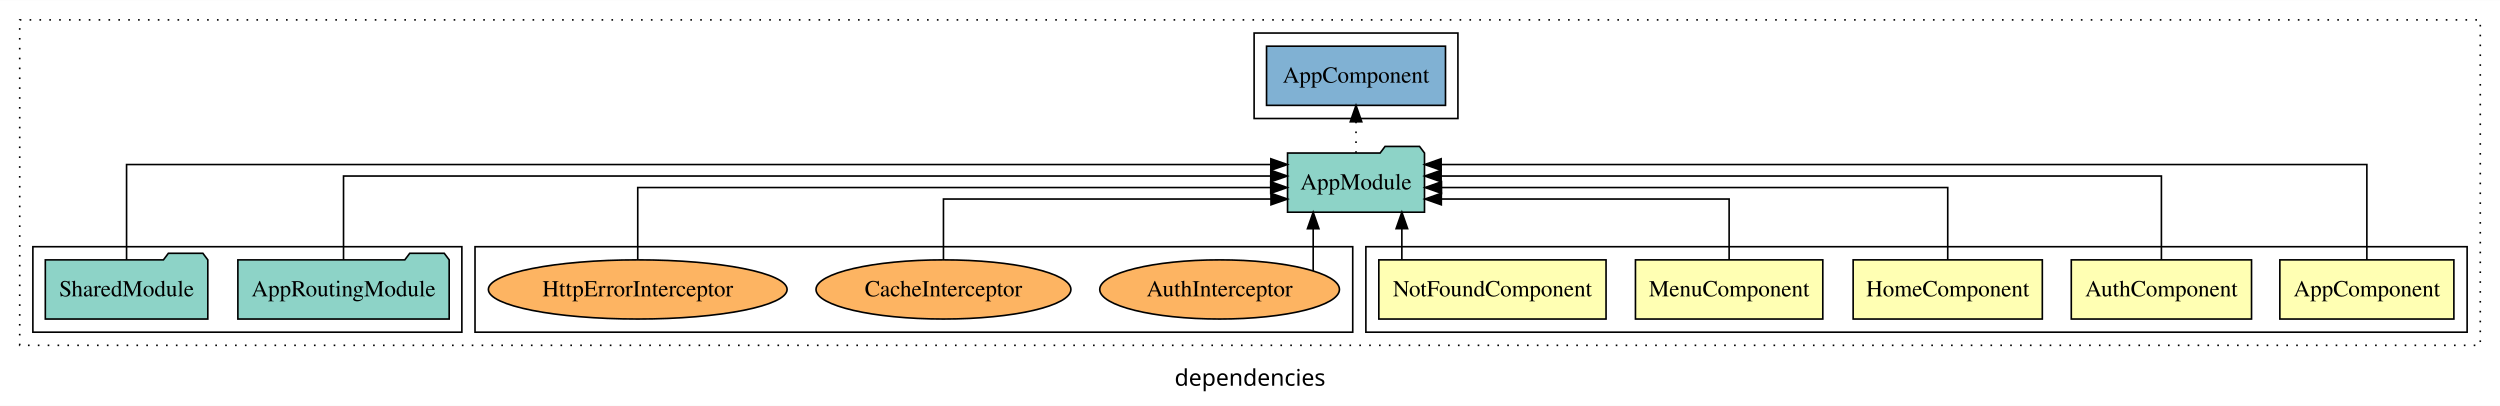
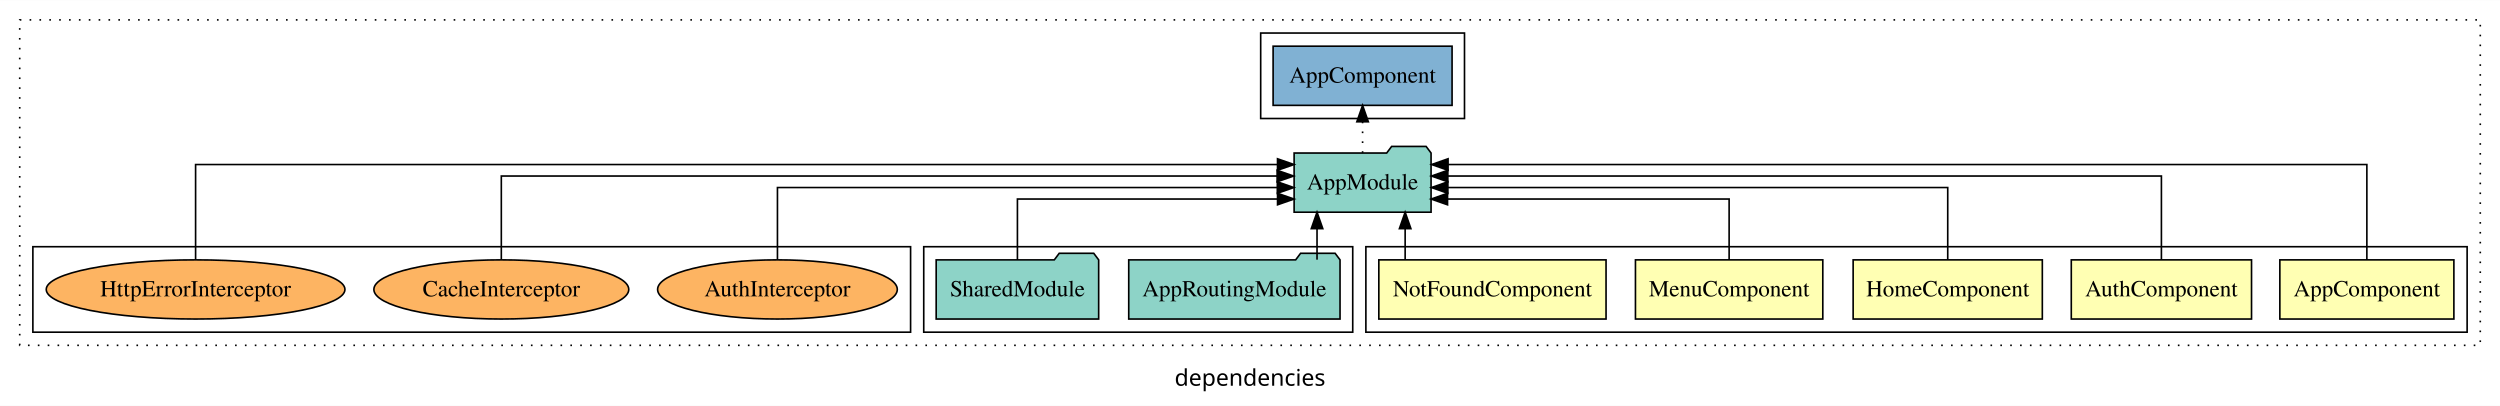
<svg xmlns="http://www.w3.org/2000/svg" width="1521pt" height="247pt" viewBox="0.00 0.00 1521.00 246.80">
  <g id="graph0" class="graph" transform="scale(1 1) rotate(0) translate(4 242.8)">
    <polygon fill="white" stroke="transparent" points="-4,4 -4,-242.8 1517,-242.8 1517,4 -4,4" />
    <text text-anchor="middle" x="756.5" y="-8.2" font-family="sans-serif" font-size="14.00">dependencies</text>
    <g id="clust1" class="cluster">
      <polygon fill="none" stroke="black" stroke-dasharray="1,5" points="8,-32.8 8,-230.8 1505,-230.8 1505,-32.8 8,-32.8" />
    </g>
    <g id="clust2" class="cluster">
      <polygon fill="none" stroke="black" points="827,-40.8 827,-92.8 1497,-92.8 1497,-40.8 827,-40.8" />
    </g>
+     <g id="clust8" class="cluster">
+       <polygon fill="none" stroke="black" points="558,-40.8 558,-92.8 819,-92.8 819,-40.8 558,-40.8" />
+     </g>
    <g id="clust11" class="cluster">
-       <polygon fill="none" stroke="black" points="285,-40.8 285,-92.8 819,-92.8 819,-40.8 285,-40.8" />
-     </g>
-     <g id="clust8" class="cluster">
-       <polygon fill="none" stroke="black" points="16,-40.8 16,-92.8 277,-92.8 277,-40.8 16,-40.8" />
+       <polygon fill="none" stroke="black" points="16,-40.8 16,-92.8 550,-92.8 550,-40.8 16,-40.8" />
    </g>
    <g id="clust10" class="cluster">
-       <polygon fill="none" stroke="black" points="759,-170.8 759,-222.8 883,-222.8 883,-170.8 759,-170.8" />
+       <polygon fill="none" stroke="black" points="763,-170.8 763,-222.8 887,-222.8 887,-170.8 763,-170.8" />
    </g>
    <g id="node1" class="node">
      <polygon fill="#ffffb3" stroke="black" points="1488.94,-84.8 1383.06,-84.8 1383.06,-48.8 1488.94,-48.8 1488.94,-84.8" />
      <text text-anchor="middle" x="1436" y="-62.6" font-family="Times,serif" font-size="14.00">AppComponent</text>
    </g>
    <g id="node6" class="node">
-       <polygon fill="#8dd3c7" stroke="black" points="862.66,-149.8 859.66,-153.8 838.66,-153.8 835.66,-149.8 779.34,-149.8 779.34,-113.8 862.66,-113.8 862.66,-149.8" />
-       <text text-anchor="middle" x="821" y="-127.6" font-family="Times,serif" font-size="14.00">AppModule</text>
+       <polygon fill="#8dd3c7" stroke="black" points="866.66,-149.8 863.66,-153.8 842.66,-153.8 839.66,-149.8 783.34,-149.8 783.34,-113.8 866.66,-113.8 866.66,-149.8" />
+       <text text-anchor="middle" x="825" y="-127.6" font-family="Times,serif" font-size="14.00">AppModule</text>
    </g>
    <g id="edge1" class="edge">
-       <path fill="none" stroke="black" d="M1436,-84.81C1436,-107.29 1436,-142.8 1436,-142.8 1436,-142.8 872.79,-142.8 872.79,-142.8" />
-       <polygon fill="black" stroke="black" points="872.79,-139.3 862.79,-142.8 872.79,-146.3 872.79,-139.3" />
+       <path fill="none" stroke="black" d="M1436,-84.81C1436,-107.29 1436,-142.8 1436,-142.8 1436,-142.8 877,-142.8 877,-142.8" />
+       <polygon fill="black" stroke="black" points="877,-139.3 867,-142.8 877,-146.3 877,-139.3" />
    </g>
    <g id="node2" class="node">
      <polygon fill="#ffffb3" stroke="black" points="1365.83,-84.8 1256.17,-84.8 1256.17,-48.8 1365.83,-48.8 1365.83,-84.8" />
      <text text-anchor="middle" x="1311" y="-62.6" font-family="Times,serif" font-size="14.00">AuthComponent</text>
    </g>
    <g id="edge2" class="edge">
-       <path fill="none" stroke="black" d="M1311,-84.93C1311,-105.37 1311,-135.8 1311,-135.8 1311,-135.8 872.78,-135.8 872.78,-135.8" />
-       <polygon fill="black" stroke="black" points="872.78,-132.3 862.78,-135.8 872.78,-139.3 872.78,-132.3" />
+       <path fill="none" stroke="black" d="M1311,-84.93C1311,-105.37 1311,-135.8 1311,-135.8 1311,-135.8 876.86,-135.8 876.86,-135.8" />
+       <polygon fill="black" stroke="black" points="876.86,-132.3 866.86,-135.8 876.86,-139.3 876.86,-132.3" />
    </g>
    <g id="node3" class="node">
      <polygon fill="#ffffb3" stroke="black" points="1238.55,-84.8 1123.45,-84.8 1123.45,-48.8 1238.55,-48.8 1238.55,-84.8" />
      <text text-anchor="middle" x="1181" y="-62.6" font-family="Times,serif" font-size="14.00">HomeComponent</text>
    </g>
    <g id="edge3" class="edge">
-       <path fill="none" stroke="black" d="M1181,-85.07C1181,-103.36 1181,-128.8 1181,-128.8 1181,-128.8 873,-128.8 873,-128.8" />
-       <polygon fill="black" stroke="black" points="873,-125.3 863,-128.8 873,-132.3 873,-125.3" />
+       <path fill="none" stroke="black" d="M1181,-85.07C1181,-103.36 1181,-128.8 1181,-128.8 1181,-128.8 876.88,-128.8 876.88,-128.8" />
+       <polygon fill="black" stroke="black" points="876.88,-125.3 866.88,-128.8 876.88,-132.3 876.88,-125.3" />
    </g>
    <g id="node4" class="node">
      <polygon fill="#ffffb3" stroke="black" points="1104.99,-84.8 991.01,-84.8 991.01,-48.8 1104.99,-48.8 1104.99,-84.8" />
      <text text-anchor="middle" x="1048" y="-62.6" font-family="Times,serif" font-size="14.00">MenuComponent</text>
    </g>
    <g id="edge4" class="edge">
-       <path fill="none" stroke="black" d="M1048,-84.81C1048,-100.85 1048,-121.8 1048,-121.8 1048,-121.8 872.9,-121.8 872.9,-121.8" />
-       <polygon fill="black" stroke="black" points="872.9,-118.3 862.9,-121.8 872.9,-125.3 872.9,-118.3" />
+       <path fill="none" stroke="black" d="M1048,-84.81C1048,-100.85 1048,-121.8 1048,-121.8 1048,-121.8 876.68,-121.8 876.68,-121.8" />
+       <polygon fill="black" stroke="black" points="876.68,-118.3 866.68,-121.8 876.68,-125.3 876.68,-118.3" />
    </g>
    <g id="node5" class="node">
      <polygon fill="#ffffb3" stroke="black" points="973.12,-84.8 834.88,-84.8 834.88,-48.8 973.12,-48.8 973.12,-84.8" />
      <text text-anchor="middle" x="904" y="-62.6" font-family="Times,serif" font-size="14.00">NotFoundComponent</text>
    </g>
    <g id="edge5" class="edge">
-       <path fill="none" stroke="black" d="M848.89,-84.91C848.89,-84.91 848.89,-103.79 848.89,-103.79" />
-       <polygon fill="black" stroke="black" points="845.39,-103.79 848.89,-113.79 852.39,-103.79 845.39,-103.79" />
+       <path fill="none" stroke="black" d="M850.89,-84.91C850.89,-84.91 850.89,-103.79 850.89,-103.79" />
+       <polygon fill="black" stroke="black" points="847.39,-103.79 850.89,-113.79 854.39,-103.79 847.39,-103.79" />
    </g>
    <g id="node9" class="node">
-       <polygon fill="#80b1d3" stroke="black" points="875.44,-214.8 766.56,-214.8 766.56,-178.8 875.44,-178.8 875.44,-214.8" />
-       <text text-anchor="middle" x="821" y="-192.6" font-family="Times,serif" font-size="14.00">AppComponent </text>
+       <polygon fill="#80b1d3" stroke="black" points="879.44,-214.8 770.56,-214.8 770.56,-178.8 879.44,-178.8 879.44,-214.8" />
+       <text text-anchor="middle" x="825" y="-192.6" font-family="Times,serif" font-size="14.00">AppComponent </text>
    </g>
    <g id="edge8" class="edge">
-       <path fill="none" stroke="black" stroke-dasharray="1,5" d="M821,-149.91C821,-149.91 821,-168.79 821,-168.79" />
-       <polygon fill="black" stroke="black" points="817.5,-168.79 821,-178.79 824.5,-168.79 817.5,-168.79" />
+       <path fill="none" stroke="black" stroke-dasharray="1,5" d="M825,-149.91C825,-149.91 825,-168.79 825,-168.79" />
+       <polygon fill="black" stroke="black" points="821.5,-168.79 825,-178.79 828.5,-168.79 821.5,-168.79" />
    </g>
    <g id="node7" class="node">
-       <polygon fill="#8dd3c7" stroke="black" points="269.28,-84.8 266.28,-88.8 245.28,-88.8 242.28,-84.8 140.72,-84.8 140.72,-48.8 269.28,-48.8 269.28,-84.8" />
-       <text text-anchor="middle" x="205" y="-62.6" font-family="Times,serif" font-size="14.00">AppRoutingModule</text>
+       <polygon fill="#8dd3c7" stroke="black" points="811.28,-84.8 808.28,-88.8 787.28,-88.8 784.28,-84.8 682.72,-84.8 682.72,-48.8 811.28,-48.8 811.28,-84.8" />
+       <text text-anchor="middle" x="747" y="-62.6" font-family="Times,serif" font-size="14.00">AppRoutingModule</text>
    </g>
    <g id="edge6" class="edge">
-       <path fill="none" stroke="black" d="M205,-84.93C205,-105.37 205,-135.8 205,-135.8 205,-135.8 769.14,-135.8 769.14,-135.8" />
-       <polygon fill="black" stroke="black" points="769.14,-139.3 779.14,-135.8 769.14,-132.3 769.14,-139.3" />
+       <path fill="none" stroke="black" d="M797.28,-84.91C797.28,-84.91 797.28,-103.79 797.28,-103.79" />
+       <polygon fill="black" stroke="black" points="793.78,-103.79 797.28,-113.79 800.78,-103.79 793.78,-103.79" />
    </g>
    <g id="node8" class="node">
-       <polygon fill="#8dd3c7" stroke="black" points="122.43,-84.8 119.43,-88.8 98.43,-88.8 95.43,-84.8 23.57,-84.8 23.57,-48.8 122.43,-48.8 122.43,-84.8" />
-       <text text-anchor="middle" x="73" y="-62.6" font-family="Times,serif" font-size="14.00">SharedModule</text>
+       <polygon fill="#8dd3c7" stroke="black" points="664.43,-84.8 661.43,-88.8 640.43,-88.8 637.43,-84.8 565.57,-84.8 565.57,-48.8 664.43,-48.8 664.43,-84.8" />
+       <text text-anchor="middle" x="615" y="-62.6" font-family="Times,serif" font-size="14.00">SharedModule</text>
    </g>
    <g id="edge7" class="edge">
-       <path fill="none" stroke="black" d="M73,-84.81C73,-107.29 73,-142.8 73,-142.8 73,-142.8 769.18,-142.8 769.18,-142.8" />
-       <polygon fill="black" stroke="black" points="769.18,-146.3 779.18,-142.8 769.18,-139.3 769.18,-146.3" />
+       <path fill="none" stroke="black" d="M615,-84.81C615,-100.85 615,-121.8 615,-121.8 615,-121.8 773.26,-121.8 773.26,-121.8" />
+       <polygon fill="black" stroke="black" points="773.26,-125.3 783.26,-121.8 773.26,-118.3 773.26,-125.3" />
    </g>
    <g id="node10" class="node">
-       <ellipse fill="#fdb462" stroke="black" cx="738" cy="-66.8" rx="72.92" ry="18" />
-       <text text-anchor="middle" x="738" y="-62.6" font-family="Times,serif" font-size="14.00">AuthInterceptor</text>
+       <ellipse fill="#fdb462" stroke="black" cx="469" cy="-66.8" rx="72.92" ry="18" />
+       <text text-anchor="middle" x="469" y="-62.6" font-family="Times,serif" font-size="14.00">AuthInterceptor</text>
    </g>
    <g id="edge9" class="edge">
-       <path fill="none" stroke="black" d="M794.94,-78.12C794.94,-78.12 794.94,-103.74 794.94,-103.74" />
-       <polygon fill="black" stroke="black" points="791.44,-103.74 794.94,-113.74 798.44,-103.74 791.44,-103.74" />
+       <path fill="none" stroke="black" d="M469,-85.07C469,-103.36 469,-128.8 469,-128.8 469,-128.8 773.12,-128.8 773.12,-128.8" />
+       <polygon fill="black" stroke="black" points="773.12,-132.3 783.12,-128.8 773.12,-125.3 773.12,-132.3" />
    </g>
    <g id="node11" class="node">
-       <ellipse fill="#fdb462" stroke="black" cx="570" cy="-66.8" rx="77.54" ry="18" />
-       <text text-anchor="middle" x="570" y="-62.6" font-family="Times,serif" font-size="14.00">CacheInterceptor</text>
+       <ellipse fill="#fdb462" stroke="black" cx="301" cy="-66.8" rx="77.54" ry="18" />
+       <text text-anchor="middle" x="301" y="-62.6" font-family="Times,serif" font-size="14.00">CacheInterceptor</text>
    </g>
    <g id="edge10" class="edge">
-       <path fill="none" stroke="black" d="M570,-84.81C570,-100.85 570,-121.8 570,-121.8 570,-121.8 769.27,-121.8 769.27,-121.8" />
-       <polygon fill="black" stroke="black" points="769.27,-125.3 779.27,-121.8 769.27,-118.3 769.27,-125.3" />
+       <path fill="none" stroke="black" d="M301,-84.93C301,-105.37 301,-135.8 301,-135.8 301,-135.8 773,-135.8 773,-135.8" />
+       <polygon fill="black" stroke="black" points="773,-139.3 783,-135.8 773,-132.3 773,-139.3" />
    </g>
    <g id="node12" class="node">
-       <ellipse fill="#fdb462" stroke="black" cx="384" cy="-66.8" rx="90.87" ry="18" />
-       <text text-anchor="middle" x="384" y="-62.6" font-family="Times,serif" font-size="14.00">HttpErrorInterceptor</text>
+       <ellipse fill="#fdb462" stroke="black" cx="115" cy="-66.8" rx="90.87" ry="18" />
+       <text text-anchor="middle" x="115" y="-62.6" font-family="Times,serif" font-size="14.00">HttpErrorInterceptor</text>
    </g>
    <g id="edge11" class="edge">
-       <path fill="none" stroke="black" d="M384,-85.07C384,-103.36 384,-128.8 384,-128.8 384,-128.8 769.1,-128.8 769.1,-128.8" />
-       <polygon fill="black" stroke="black" points="769.1,-132.3 779.1,-128.8 769.1,-125.3 769.1,-132.3" />
+       <path fill="none" stroke="black" d="M115,-84.81C115,-107.29 115,-142.8 115,-142.8 115,-142.8 773.24,-142.8 773.24,-142.8" />
+       <polygon fill="black" stroke="black" points="773.24,-146.3 783.24,-142.8 773.24,-139.3 773.24,-146.3" />
    </g>
  </g>
</svg>
